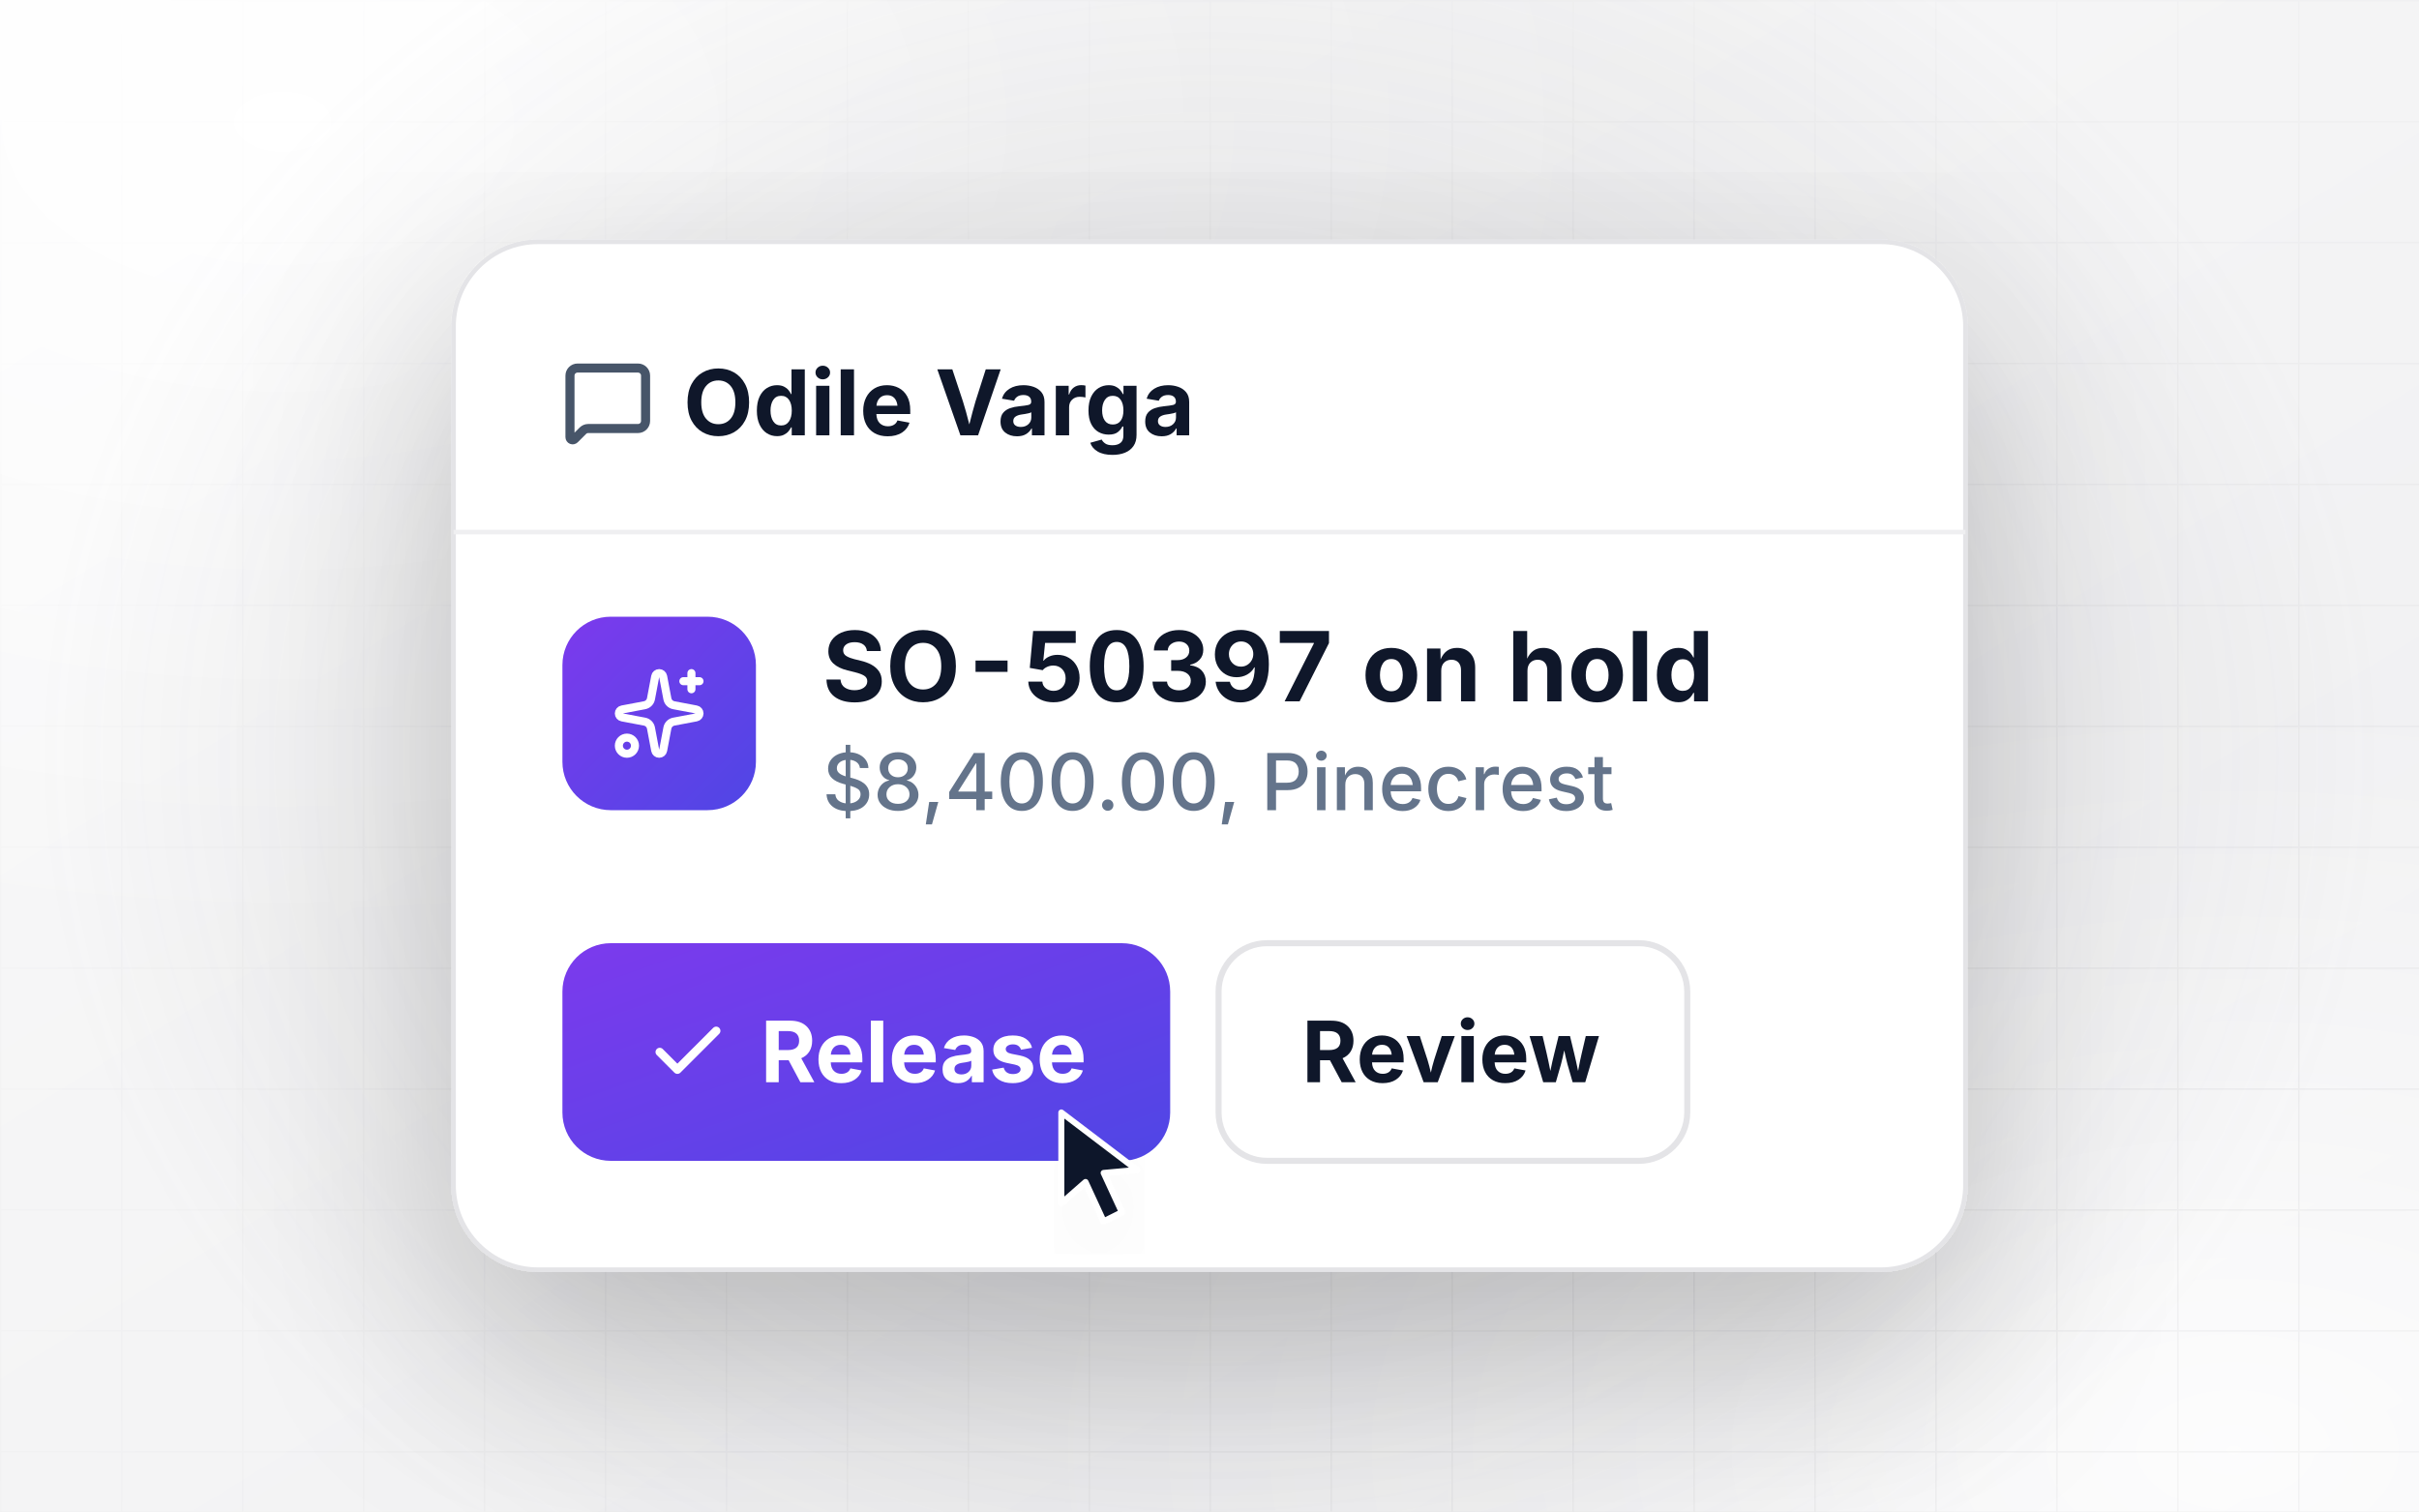
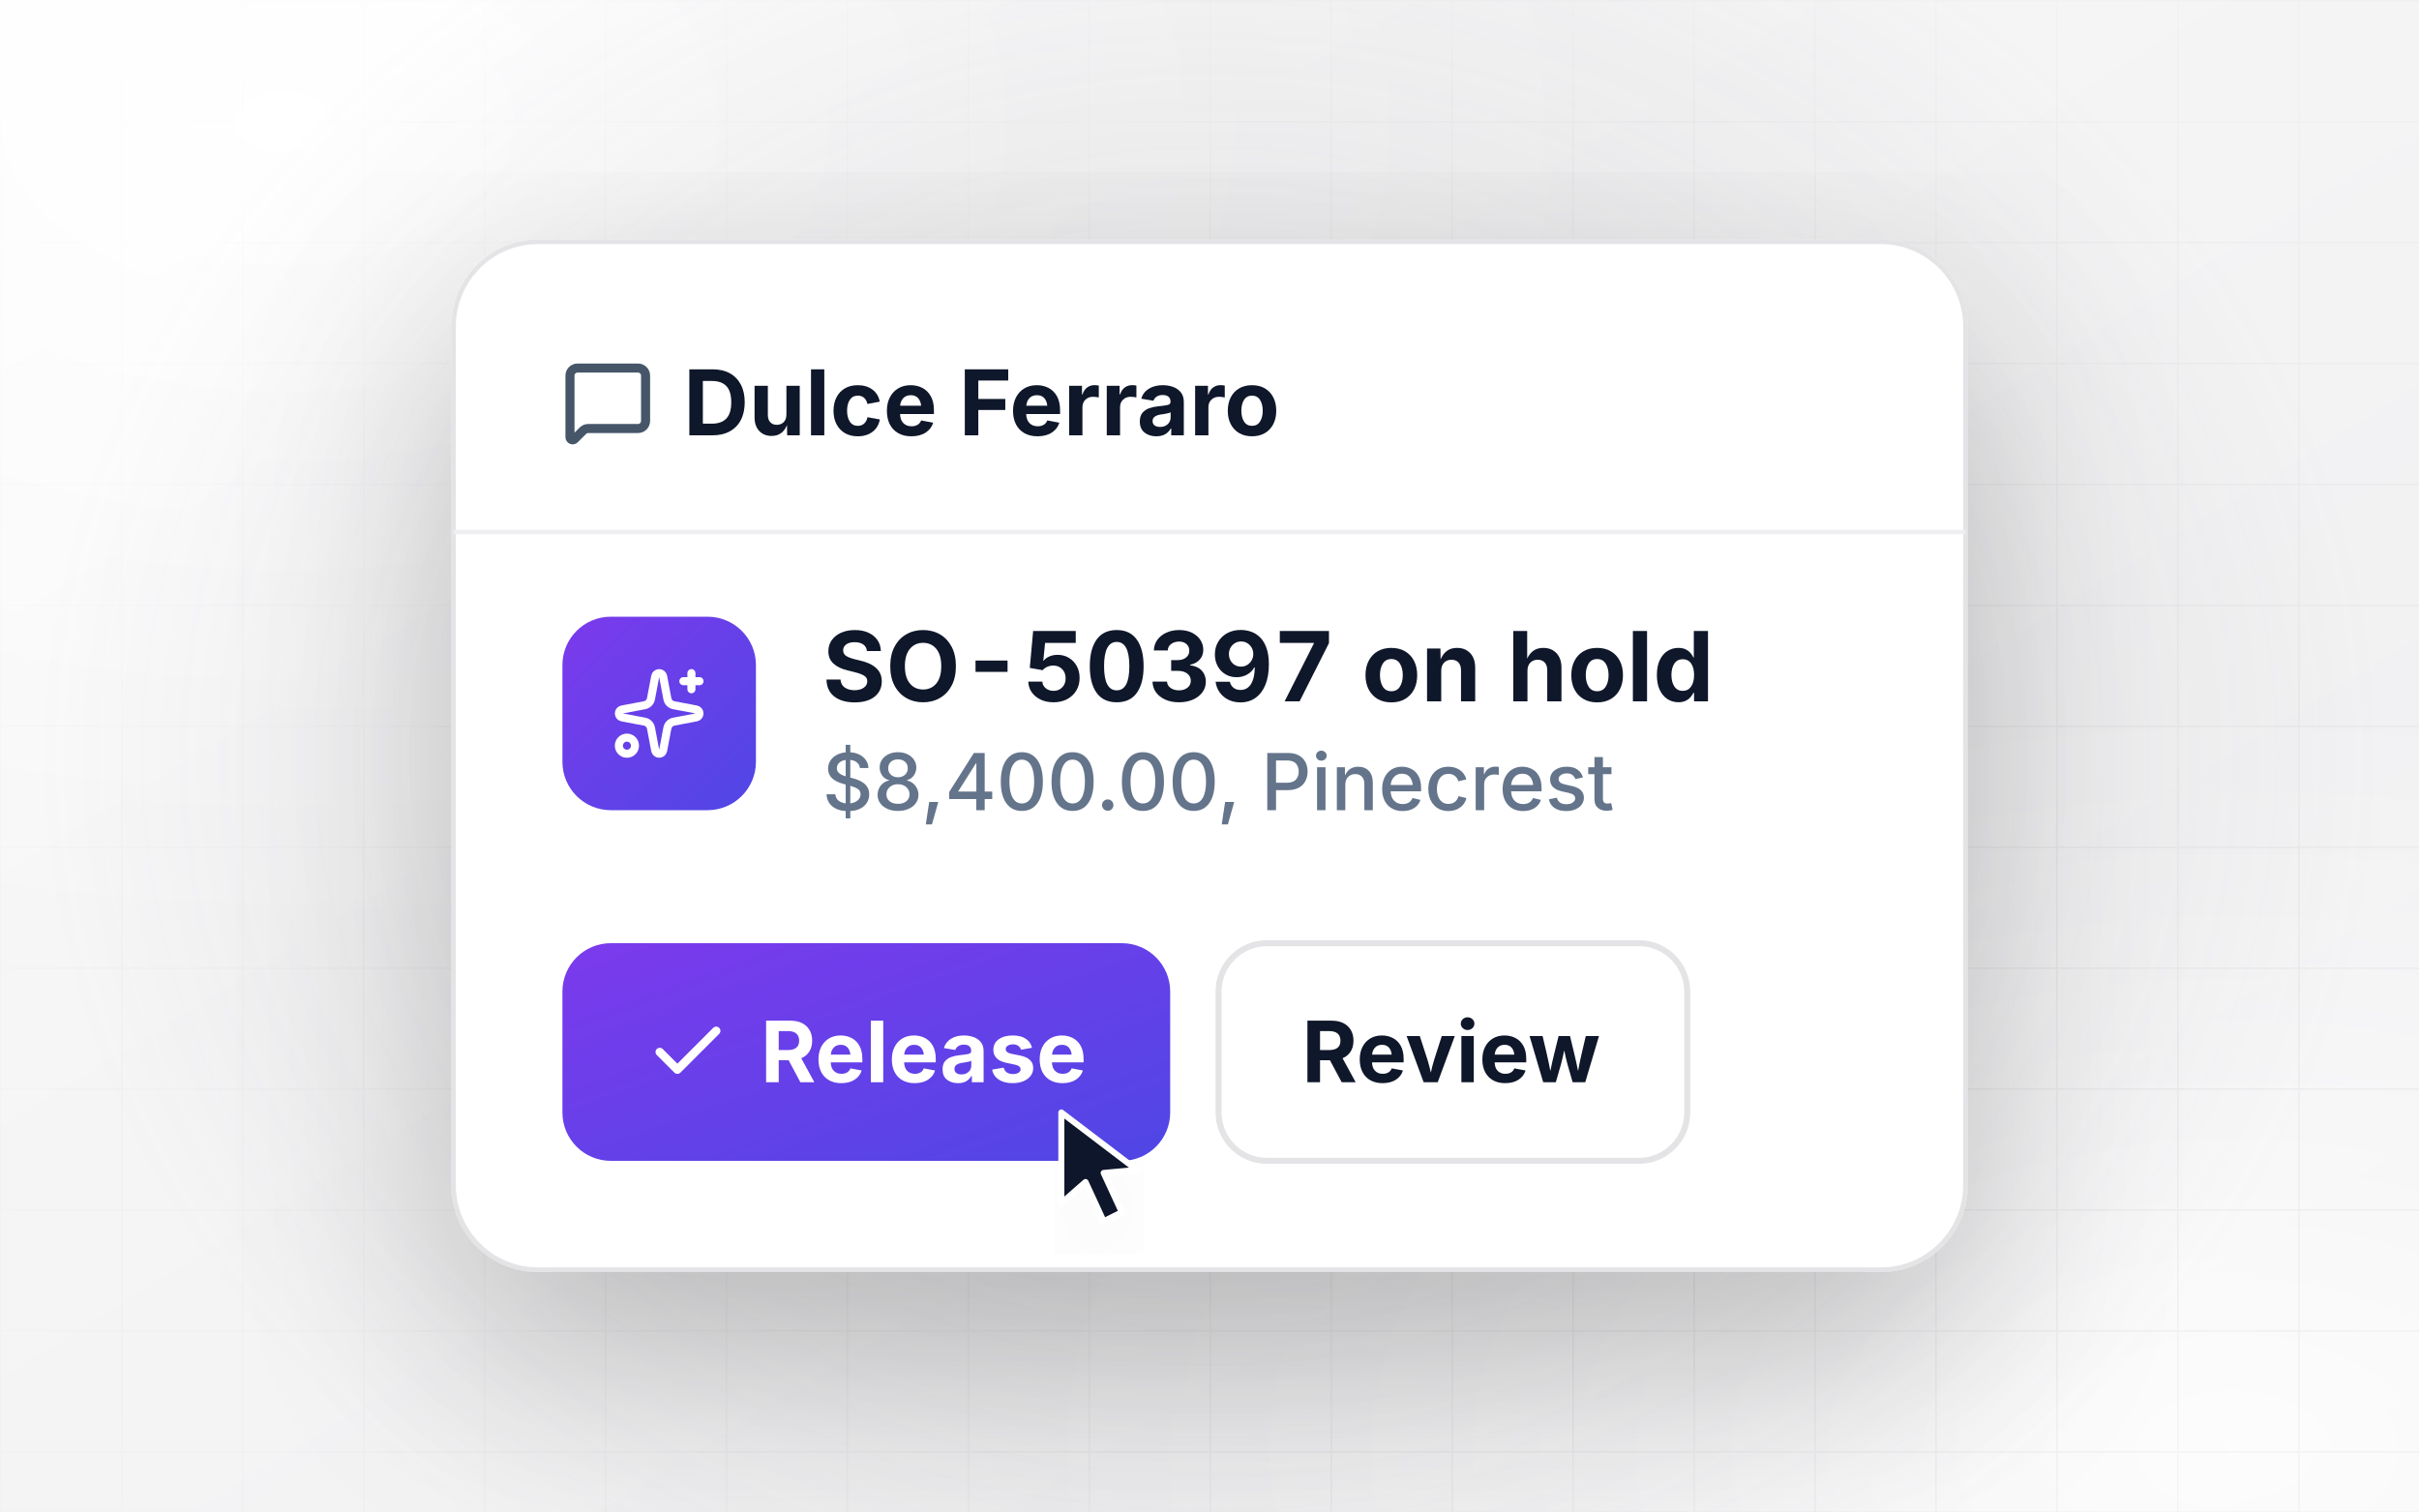
<svg xmlns="http://www.w3.org/2000/svg" xmlns:xlink="http://www.w3.org/1999/xlink" viewBox="0 0 800 500" width="800" height="500" role="img">
  <defs>
    <linearGradient id="bg" x1="0" y1="0" x2="1" y2="1">
      <stop offset="0" stop-color="#FAFAFA" />
      <stop offset="1" stop-color="#EEEEF0" />
    </linearGradient>
    <radialGradient id="glowA" cx="0.12" cy="0.08" r="0.55">
      <stop offset="0" stop-color="#FFFFFF" stop-opacity="0.95" />
      <stop offset="1" stop-color="#FFFFFF" stop-opacity="0" />
    </radialGradient>
    <radialGradient id="glowB" cx="0.92" cy="0.96" r="0.5">
      <stop offset="0" stop-color="#FFFFFF" stop-opacity="0.85" />
      <stop offset="1" stop-color="#FFFFFF" stop-opacity="0" />
    </radialGradient>
    <linearGradient id="gAcc" x1="0" y1="0" x2="1" y2="1">
      <stop offset="0" stop-color="#7C3AED" />
      <stop offset="1" stop-color="#4F46E5" />
    </linearGradient>
    <linearGradient id="gStroke" x1="0" y1="0" x2="1" y2="0">
      <stop offset="0" stop-color="#A78BFA" />
      <stop offset="1" stop-color="#818CF8" />
    </linearGradient>
    <pattern id="grid" width="40" height="40" patternUnits="userSpaceOnUse">
      <path d="M40 0H0V40" fill="none" stroke="#52525B" stroke-opacity="0.07" stroke-width="1" />
    </pattern>
    <radialGradient id="fade" cx="0.5" cy="0.45" r="0.65">
      <stop offset="0" stop-color="#fff" stop-opacity="1" />
      <stop offset="1" stop-color="#fff" stop-opacity="0" />
    </radialGradient>
    <mask id="gridMask">
      <rect width="1200" height="800" fill="url(#fade)" />
    </mask>
    <filter id="e1" x="-10%" y="-10%" width="120%" height="140%">
      <feDropShadow dx="0" dy="1" stdDeviation="1.2" flood-color="#0F172A" flood-opacity="0.07" />
      <feDropShadow dx="0" dy="12" stdDeviation="18" flood-color="#18181B" flood-opacity="0.08" />
    </filter>
    <filter id="e2" x="-15%" y="-15%" width="130%" height="160%">
      <feDropShadow dx="0" dy="2" stdDeviation="3" flood-color="#0F172A" flood-opacity="0.10" />
      <feDropShadow dx="0" dy="28" stdDeviation="34" flood-color="#18181B" flood-opacity="0.20" />
    </filter>
    <radialGradient id="spot" cx="0.5" cy="0.5" r="0.5">
      <stop offset="0" stop-color="#71717A" stop-opacity="0.24" />
      <stop offset="1" stop-color="#71717A" stop-opacity="0" />
    </radialGradient>
+     <path id="g700_D" d="M659 0H135V1490H664Q888 1490 1049.5 1400.5Q1211 1311 1298.0 1144.5Q1385 978 1385 746Q1385 513 1298.0 346.0Q1211 179 1048.0 89.5Q885 0 659 0ZM440 263H644Q859 263 970.0 379.0Q1081 495 1081 746Q1081 996 970.5 1111.5Q860 1227 646 1227H440Z" />
+     <path id="g700_u" d="M513 -14Q339 -14 233.5 98.0Q128 210 128 407V1118H428V459Q428 355 482.0 296.0Q536 237 630 237Q726 237 786.5 298.5Q847 360 847 471V1118H1148V0H864L860 232Q813 113 726.5 49.5Q640 -14 513 -14Z" />
+     <path id="g700_l" d="M428 1490V0H128V1490Z" />
+     <path id="g700_c" d="M628 -22Q459 -22 336.5 50.5Q214 123 147.5 252.5Q81 382 81 554Q81 727 147.5 857.0Q214 987 336.5 1059.5Q459 1132 628 1132Q827 1132 960.0 1032.5Q1093 933 1125 760L846 708Q827 795 772.5 845.5Q718 896 631 896Q511 896 449.0 801.5Q387 707 387 555Q387 405 449.0 309.5Q511 214 631 214Q718 214 774.0 266.5Q830 319 848 409L1127 358Q1095 181 962.0 79.5Q829 -22 628 -22Z" />
+     <path id="g700_e" d="M633 -22Q462 -22 338.0 48.0Q214 118 147.5 247.0Q81 376 81 553Q81 726 147.5 856.0Q214 986 334.5 1059.0Q455 1132 618 1132Q764 1132 883.0 1070.0Q1002 1008 1072.5 882.0Q1143 756 1143 565V481H378Q383 344 454.0 274.0Q525 204 638 204Q717 204 773.5 237.5Q830 271 854 336L1126 285Q1085 146 956.5 62.0Q828 -22 633 -22ZM380 669H854Q843 778 784.0 842.0Q725 906 621 906Q513 906 451.0 839.5Q389 773 380 669Z" />
+     <path id="g700_F" d="M135 0V1490H1115V1237H440V821H1049V572H440V0Z" />
+     <path id="g700_r" d="M128 0V1118H418V923H430Q461 1026 533.5 1079.5Q606 1133 700 1133Q751 1133 797 1123V855Q777 861 738.5 865.5Q700 870 667 870Q563 870 495.5 805.0Q428 740 428 636V0Z" />
+     <path id="g700_a" d="M440 -22Q280 -22 174.0 62.5Q68 147 68 313Q68 438 128.0 509.0Q188 580 284.0 613.0Q380 646 490 656Q634 670 697.5 685.5Q761 701 761 756V761Q761 832 715.5 871.0Q670 910 586 910Q499 910 446.0 872.5Q393 835 375 781L100 827Q143 972 271.5 1052.0Q400 1132 587 1132Q707 1132 815.5 1094.0Q924 1056 992.5 972.5Q1061 889 1061 753V0H777V155H767Q726 77 645.0 27.5Q564 -22 440 -22ZM525 189Q630 189 696.5 250.0Q763 311 763 400V521Q745 508 704.5 498.5Q664 489 619.0 481.5Q574 474 541 470Q458 458 407.0 423.0Q356 388 356 321Q356 256 403.5 222.5Q451 189 525 189Z" />
+     <path id="g700_o" d="M628 -22Q460 -22 337.0 50.5Q214 123 147.5 252.5Q81 382 81 554Q81 727 147.5 857.0Q214 987 337.0 1059.5Q460 1132 628 1132Q796 1132 919.0 1059.5Q1042 987 1108.5 857.0Q1175 727 1175 554Q1175 382 1108.5 252.5Q1042 123 919.0 50.5Q796 -22 628 -22ZM628 214Q748 214 809.0 311.0Q870 408 870 555Q870 703 809.0 799.5Q748 896 628 896Q508 896 447.5 799.5Q387 703 387 555Q387 408 447.5 311.0Q508 214 628 214Z" />
+     <path id="g700_S" d="M681 -22Q412 -22 251.5 101.5Q91 225 85 462H382Q390 349 472.5 292.5Q555 236 678 236Q800 236 874.5 288.5Q949 341 949 426Q949 503 881.5 544.0Q814 585 692 615L528 656Q339 702 232.0 800.5Q125 899 125 1061Q125 1196 197.5 1297.0Q270 1398 396.5 1454.0Q523 1510 685 1510Q850 1510 973.0 1453.5Q1096 1397 1165.0 1296.5Q1234 1196 1236 1065H941Q933 1155 864.5 1204.0Q796 1253 682 1253Q565 1253 501.5 1204.5Q438 1156 438 1081Q438 998 509.5 957.0Q581 916 676 893L811 860Q936 831 1037.0 776.5Q1138 722 1197.0 635.5Q1256 549 1256 424Q1256 221 1104.5 99.5Q953 -22 681 -22Z" />
    <path id="g700_O" d="M789 -20Q592 -20 434.5 70.0Q277 160 185.5 331.0Q94 502 94 744Q94 987 185.5 1158.5Q277 1330 434.5 1420.0Q592 1510 789 1510Q987 1510 1144.0 1420.0Q1301 1330 1392.5 1158.5Q1484 987 1484 744Q1484 501 1392.5 330.5Q1301 160 1144.0 70.0Q987 -20 789 -20ZM789 251Q963 251 1068.5 377.5Q1174 504 1174 744Q1174 985 1068.5 1112.0Q963 1239 789 1239Q616 1239 510.0 1111.5Q404 984 404 744Q404 505 510.0 378.0Q616 251 789 251Z" />
-     <path id="g700_d" d="M537 -19Q408 -19 305.0 47.5Q202 114 141.5 242.5Q81 371 81 557Q81 748 143.0 876.0Q205 1004 308.0 1068.0Q411 1132 535 1132Q630 1132 693.0 1100.0Q756 1068 794.5 1021.0Q833 974 853 930H863V1490H1163V0H868V179H853Q832 134 793.0 88.5Q754 43 691.0 12.0Q628 -19 537 -19ZM629 222Q743 222 806.0 314.0Q869 406 869 558Q869 710 806.5 801.0Q744 892 629 892Q511 892 450.0 798.5Q389 705 389 558Q389 410 450.5 316.0Q512 222 629 222Z" />
-     <path id="g700_i" d="M128 0V1118H428V0ZM278 1264Q210 1264 162.0 1309.0Q114 1354 114 1418Q114 1482 162.0 1527.0Q210 1572 278 1572Q346 1572 394.5 1527.0Q443 1482 443 1418Q443 1354 394.5 1309.0Q346 1264 278 1264Z" />
-     <path id="g700_l" d="M428 1490V0H128V1490Z" />
-     <path id="g700_e" d="M633 -22Q462 -22 338.0 48.0Q214 118 147.5 247.0Q81 376 81 553Q81 726 147.5 856.0Q214 986 334.5 1059.0Q455 1132 618 1132Q764 1132 883.0 1070.0Q1002 1008 1072.5 882.0Q1143 756 1143 565V481H378Q383 344 454.0 274.0Q525 204 638 204Q717 204 773.5 237.5Q830 271 854 336L1126 285Q1085 146 956.5 62.0Q828 -22 633 -22ZM380 669H854Q843 778 784.0 842.0Q725 906 621 906Q513 906 451.0 839.5Q389 773 380 669Z" />
-     <path id="g700_V" d="M571 0 49 1490H388L626 771Q662 659 698.0 528.0Q734 397 772 246Q810 398 844.5 528.0Q879 658 913 771L1143 1490H1480L970 0Z" />
-     <path id="g700_a" d="M440 -22Q280 -22 174.0 62.5Q68 147 68 313Q68 438 128.0 509.0Q188 580 284.0 613.0Q380 646 490 656Q634 670 697.5 685.5Q761 701 761 756V761Q761 832 715.5 871.0Q670 910 586 910Q499 910 446.0 872.5Q393 835 375 781L100 827Q143 972 271.5 1052.0Q400 1132 587 1132Q707 1132 815.5 1094.0Q924 1056 992.5 972.5Q1061 889 1061 753V0H777V155H767Q726 77 645.0 27.5Q564 -22 440 -22ZM525 189Q630 189 696.5 250.0Q763 311 763 400V521Q745 508 704.5 498.5Q664 489 619.0 481.5Q574 474 541 470Q458 458 407.0 423.0Q356 388 356 321Q356 256 403.5 222.5Q451 189 525 189Z" />
-     <path id="g700_r" d="M128 0V1118H418V923H430Q461 1026 533.5 1079.5Q606 1133 700 1133Q751 1133 797 1123V855Q777 861 738.5 865.5Q700 870 667 870Q563 870 495.5 805.0Q428 740 428 636V0Z" />
-     <path id="g700_g" d="M625 -442Q415 -442 287.0 -365.0Q159 -288 122 -168L380 -96Q401 -143 457.5 -183.5Q514 -224 623 -224Q737 -224 803.0 -171.5Q869 -119 869 -8V198H846Q815 130 743.5 73.0Q672 16 536 16Q410 16 307.0 75.0Q204 134 142.5 255.0Q81 376 81 561Q81 750 143.5 877.0Q206 1004 309.5 1068.0Q413 1132 537 1132Q631 1132 695.0 1100.0Q759 1068 798.5 1021.0Q838 974 858 930H871V1118H1166V9Q1166 -142 1096.5 -242.5Q1027 -343 904.5 -392.5Q782 -442 625 -442ZM630 244Q745 244 807.5 328.5Q870 413 870 563Q870 712 808.0 802.0Q746 892 630 892Q512 892 450.5 799.5Q389 707 389 563Q389 416 451.0 330.0Q513 244 630 244Z" />
-     <path id="g700_S" d="M681 -22Q412 -22 251.5 101.5Q91 225 85 462H382Q390 349 472.5 292.5Q555 236 678 236Q800 236 874.5 288.5Q949 341 949 426Q949 503 881.5 544.0Q814 585 692 615L528 656Q339 702 232.0 800.5Q125 899 125 1061Q125 1196 197.5 1297.0Q270 1398 396.5 1454.0Q523 1510 685 1510Q850 1510 973.0 1453.5Q1096 1397 1165.0 1296.5Q1234 1196 1236 1065H941Q933 1155 864.5 1204.0Q796 1253 682 1253Q565 1253 501.5 1204.5Q438 1156 438 1081Q438 998 509.5 957.0Q581 916 676 893L811 860Q936 831 1037.0 776.5Q1138 722 1197.0 635.5Q1256 549 1256 424Q1256 221 1104.5 99.5Q953 -22 681 -22Z" />
    <path id="g700_hyphen_case_tf" d="M999 864V624H321V864Z" />
    <path id="g700_five_tf" d="M648 -20Q495 -20 375.5 36.5Q256 93 186.5 192.0Q117 291 113 418H411Q415 331 484.0 276.5Q553 222 648 222Q760 222 832.0 296.0Q904 370 904 488Q904 607 830.5 682.5Q757 758 643 758Q576 758 514.5 731.0Q453 704 419 660L145 708L216 1490H1118V1238H469L431 861H439Q479 915 557.5 950.0Q636 985 732 985Q867 985 972.5 922.0Q1078 859 1139.0 748.5Q1200 638 1200 495Q1200 345 1130.5 229.0Q1061 113 936.5 46.5Q812 -20 648 -20Z" />
    <path id="g700_zero_tf" d="M662 -20Q379 -20 235.5 181.0Q92 382 92 744Q92 1106 236.0 1308.0Q380 1510 662 1510Q943 1510 1087.0 1307.5Q1231 1105 1231 744Q1231 382 1088.0 181.0Q945 -20 662 -20ZM662 233Q929 233 929 744Q929 1258 662 1258Q394 1258 394 744Q394 233 662 233Z" />
    <path id="g700_three_tf" d="M655 -20Q493 -20 367.5 35.5Q242 91 169.5 190.0Q97 289 95 418H402Q406 334 478.0 283.5Q550 233 656 233Q766 233 836.0 289.5Q906 346 906 437Q906 529 832.0 587.5Q758 646 628 646H490V873H628Q737 873 805.5 928.0Q874 983 874 1073Q874 1159 814.5 1212.5Q755 1266 658 1266Q561 1266 490.5 1215.0Q420 1164 418 1077H124Q126 1204 197.0 1302.0Q268 1400 388.5 1455.0Q509 1510 660 1510Q813 1510 928.0 1454.0Q1043 1398 1106.5 1303.0Q1170 1208 1170 1092Q1170 966 1092.5 882.5Q1015 799 891 775V764Q1054 743 1139.0 649.5Q1224 556 1224 417Q1224 290 1151.0 191.5Q1078 93 949.5 36.5Q821 -20 655 -20Z" />
    <path id="g700_nine_tf" d="M633 -22Q486 -22 372.5 36.0Q259 94 190.0 193.0Q121 292 106 415H408Q426 335 485.0 288.0Q544 241 633 241Q780 241 857.5 370.0Q935 499 935 720H925Q874 623 773.5 567.0Q673 511 551 511Q418 511 314.5 573.0Q211 635 151.0 744.0Q91 853 91 993Q91 1143 161.0 1261.0Q231 1379 355.5 1446.0Q480 1513 646 1512Q758 1511 863.5 1473.0Q969 1435 1052.5 1350.0Q1136 1265 1185.0 1125.5Q1234 986 1234 781Q1234 530 1160.0 350.0Q1086 170 951.0 74.0Q816 -22 633 -22ZM644 735Q717 735 776.0 771.5Q835 808 869.5 868.5Q904 929 904 1003Q904 1075 870.5 1135.0Q837 1195 779.0 1231.5Q721 1268 646 1268Q573 1268 514.5 1232.5Q456 1197 422.0 1136.5Q388 1076 388 1001Q388 888 460.5 811.5Q533 735 644 735Z" />
    <path id="g700_seven_tf" d="M243 0 863 1228V1238H141V1490H1182V1234L560 0Z" />
-     <path id="g700_o" d="M628 -22Q460 -22 337.0 50.5Q214 123 147.5 252.5Q81 382 81 554Q81 727 147.5 857.0Q214 987 337.0 1059.5Q460 1132 628 1132Q796 1132 919.0 1059.5Q1042 987 1108.5 857.0Q1175 727 1175 554Q1175 382 1108.5 252.5Q1042 123 919.0 50.5Q796 -22 628 -22ZM628 214Q748 214 809.0 311.0Q870 408 870 555Q870 703 809.0 799.5Q748 896 628 896Q508 896 447.5 799.5Q387 703 387 555Q387 408 447.5 311.0Q508 214 628 214Z" />
    <path id="g700_n" d="M428 647V0H128V1118H411L415 887Q462 1004 548.0 1068.0Q634 1132 763 1132Q937 1132 1042.0 1020.0Q1147 908 1147 711V0H847V659Q847 763 793.5 822.0Q740 881 645 881Q549 881 488.5 819.5Q428 758 428 647Z" />
    <path id="g700_h" d="M428 647V0H128V1490H422V904Q471 1013 555.0 1072.5Q639 1132 763 1132Q937 1132 1042.5 1020.0Q1148 908 1148 711V0H847V659Q847 763 793.5 822.0Q740 881 645 881Q549 881 488.5 819.5Q428 758 428 647Z" />
+     <path id="g700_d" d="M537 -19Q408 -19 305.0 47.5Q202 114 141.5 242.5Q81 371 81 557Q81 748 143.0 876.0Q205 1004 308.0 1068.0Q411 1132 535 1132Q630 1132 693.0 1100.0Q756 1068 794.5 1021.0Q833 974 853 930H863V1490H1163V0H868V179H853Q832 134 793.0 88.5Q754 43 691.0 12.0Q628 -19 537 -19ZM629 222Q743 222 806.0 314.0Q869 406 869 558Q869 710 806.5 801.0Q744 892 629 892Q511 892 450.0 798.5Q389 705 389 558Q389 410 450.5 316.0Q512 222 629 222Z" />
    <path id="g500_dollar" d="M605 -212V-23Q380 -8 248.0 107.0Q116 222 106 414H335Q344 306 420.0 248.0Q496 190 605 178V667L535 687Q352 736 249.5 832.0Q147 928 147 1081Q147 1200 206.5 1291.0Q266 1382 369.0 1438.0Q472 1494 605 1507V1702H725V1508Q864 1499 969.0 1444.0Q1074 1389 1134.0 1299.5Q1194 1210 1197 1098H975Q965 1189 897.5 1243.5Q830 1298 725 1310V849L788 832Q859 814 934.5 783.5Q1010 753 1074.0 704.5Q1138 656 1177.5 584.5Q1217 513 1217 412Q1217 233 1088.5 112.5Q960 -8 725 -23V-212ZM725 178Q843 192 917.5 255.5Q992 319 992 415Q992 509 915.5 556.0Q839 603 725 635ZM605 881V1308Q498 1293 436.5 1235.0Q375 1177 375 1094Q375 1031 410.0 989.5Q445 948 498.0 922.5Q551 897 605 881Z" />
    <path id="g500_eight" d="M644 -20Q487 -20 367.5 34.0Q248 88 180.5 182.0Q113 276 113 397Q113 491 152.0 571.0Q191 651 259.5 704.5Q328 758 414 773V781Q301 808 234.0 900.5Q167 993 167 1113Q167 1227 228.5 1316.5Q290 1406 398.0 1458.0Q506 1510 644 1510Q781 1510 888.5 1458.0Q996 1406 1058.5 1316.5Q1121 1227 1121 1113Q1121 993 1053.0 900.5Q985 808 876 781V773Q959 758 1027.5 704.5Q1096 651 1136.5 571.0Q1177 491 1177 397Q1177 276 1108.5 182.0Q1040 88 920.0 34.0Q800 -20 644 -20ZM644 165Q781 165 862.5 233.0Q944 301 944 412Q944 527 858.5 601.5Q773 676 644 676Q513 676 428.0 602.0Q343 528 343 412Q343 301 424.0 233.0Q505 165 644 165ZM644 857Q754 857 826.5 922.0Q899 987 899 1092Q899 1197 828.0 1260.0Q757 1323 644 1323Q529 1323 459.0 1260.0Q389 1197 389 1092Q389 987 460.0 922.0Q531 857 644 857Z" />
    <path id="g500_comma" d="M125 -371 213 214H450L285 -371Z" />
    <path id="g500_four" d="M114 290V474L756 1490H1038V484H1234V290H1038V0H819V290ZM821 484V1219H809L352 496V484Z" />
    <path id="g500_zero" d="M661 -20Q401 -20 257.0 180.0Q113 380 113 744Q113 1106 257.5 1308.0Q402 1510 661 1510Q920 1510 1064.5 1308.0Q1209 1106 1209 744Q1209 381 1065.5 180.5Q922 -20 661 -20ZM661 175Q816 175 899.5 324.0Q983 473 983 744Q983 1016 899.5 1166.0Q816 1316 661 1316Q506 1316 422.0 1165.5Q338 1015 338 744Q338 473 422.0 324.0Q506 175 661 175Z" />
    <path id="g500_period" d="M311 -15Q249 -15 206.0 27.5Q163 70 163 132Q163 194 206.0 237.0Q249 280 311 280Q373 280 415.5 237.0Q458 194 458 132Q458 70 415.5 27.5Q373 -15 311 -15Z" />
    <path id="g500_P" d="M165 0V1490H699Q871 1490 986.0 1426.5Q1101 1363 1158.0 1253.5Q1215 1144 1215 1006Q1215 868 1157.5 758.5Q1100 649 985.0 585.5Q870 522 697 522H393V0ZM393 715H675Q839 715 911.5 797.5Q984 880 984 1006Q984 1132 911.5 1213.5Q839 1295 673 1295H393Z" />
    <path id="g500_i" d="M148 0V1118H368V0ZM259 1289Q202 1289 161.5 1327.0Q121 1365 121 1419Q121 1474 161.5 1512.0Q202 1550 259 1550Q316 1550 357.0 1512.0Q398 1474 398 1419Q398 1365 357.0 1327.0Q316 1289 259 1289Z" />
    <path id="g500_n" d="M368 662V0H148V1118H358L359 903Q411 1021 498.5 1076.5Q586 1132 704 1132Q875 1132 979.5 1024.5Q1084 917 1084 710V0H864V683Q864 804 801.0 872.0Q738 940 628 940Q516 940 442.0 867.5Q368 795 368 662Z" />
    <path id="g500_e" d="M630 -23Q465 -23 345.0 48.0Q225 119 160.5 248.0Q96 377 96 551Q96 723 159.5 854.0Q223 985 339.0 1058.5Q455 1132 611 1132Q738 1132 852.5 1075.5Q967 1019 1038.5 895.5Q1110 772 1110 570V492H317Q323 330 409.0 244.5Q495 159 632 159Q724 159 790.5 199.0Q857 239 886 317L1093 268Q1053 137 931.0 57.0Q809 -23 630 -23ZM318 656H892Q880 788 809.5 869.0Q739 950 612 950Q480 950 403.5 863.5Q327 777 318 656Z" />
    <path id="g500_c" d="M618 -23Q460 -23 343.0 49.0Q226 121 161.0 250.5Q96 380 96 553Q96 727 161.0 857.5Q226 988 343.0 1060.0Q460 1132 618 1132Q792 1132 918.5 1044.5Q1045 957 1086 802L877 752Q854 839 787.5 892.5Q721 946 619 946Q518 946 451.5 893.0Q385 840 352.5 750.5Q320 661 320 553Q320 446 352.5 357.5Q385 269 451.5 216.0Q518 163 619 163Q723 163 791.0 218.5Q859 274 881 365L1089 315Q1048 157 921.0 67.0Q794 -23 618 -23Z" />
    <path id="g500_r" d="M148 0V1118H361V938H373Q403 1029 480.5 1081.5Q558 1134 656 1134Q677 1134 704.5 1132.0Q732 1130 749 1128V918Q737 921 703.0 925.5Q669 930 634 930Q519 930 443.5 859.5Q368 789 368 679V0Z" />
    <path id="g500_s" d="M549 -23Q367 -23 247.5 55.5Q128 134 98 283L305 326Q350 155 551 155Q658 155 720.5 199.5Q783 244 783 306Q783 412 626 447L438 490Q130 559 130 799Q130 899 185.5 974.0Q241 1049 338.5 1090.5Q436 1132 563 1132Q744 1132 847.0 1054.5Q950 977 986 853L789 810Q768 869 716.0 913.5Q664 958 565 958Q474 958 413.0 917.0Q352 876 352 813Q352 757 392.5 722.5Q433 688 525 667L705 627Q1010 558 1010 325Q1010 223 951.5 144.5Q893 66 789.0 21.5Q685 -23 549 -23Z" />
    <path id="g500_t" d="M626 1118V939H403V302Q403 235 431.5 203.5Q460 172 525 172Q543 172 570.5 176.0Q598 180 618 184L657 8Q622 -4 581.5 -9.5Q541 -15 503 -15Q351 -15 267.0 63.5Q183 142 183 284V939H20V1118H183V1384H403V1118Z" />
    <path id="g700_R" d="M135 0V1490H716Q970 1490 1109.5 1357.5Q1249 1225 1249 1005Q1249 852 1181.0 743.5Q1113 635 985 581L1302 0H964L680 532H440V0ZM440 779H660Q934 779 934 1005Q934 1118 866.5 1178.0Q799 1238 659 1238H440Z" />
    <path id="g700_s" d="M572 -22Q370 -22 238.5 64.0Q107 150 78 306L357 354Q400 198 581 198Q667 198 716.5 230.5Q766 263 766 313Q766 398 622 428L429 468Q107 534 107 785Q107 946 236.0 1039.0Q365 1132 577 1132Q776 1132 894.0 1051.0Q1012 970 1043 834L777 787Q759 844 711.0 880.5Q663 917 581 917Q507 917 457.0 885.5Q407 854 407 804Q407 762 439.5 732.5Q472 703 551 687L752 647Q1072 582 1072 345Q1072 235 1008.0 152.5Q944 70 831.0 24.0Q718 -22 572 -22Z" />
    <path id="g700_v" d="M443 0 31 1118H350L538 538Q561 463 580.5 387.0Q600 311 618 233Q635 311 653.5 386.5Q672 462 696 538L882 1118H1197L784 0Z" />
+     <path id="g700_i" d="M128 0V1118H428V0ZM278 1264Q210 1264 162.0 1309.0Q114 1354 114 1418Q114 1482 162.0 1527.0Q210 1572 278 1572Q346 1572 394.5 1527.0Q443 1482 443 1418Q443 1354 394.5 1309.0Q346 1264 278 1264Z" />
    <path id="g700_w" d="M361 0 31 1118H346L443 705Q463 612 487.0 505.0Q511 398 534 273Q557 395 582.5 502.5Q608 610 631 705L733 1118H1009L1109 705Q1130 610 1155.5 503.0Q1181 396 1205 272Q1226 396 1249.0 503.0Q1272 610 1294 705L1391 1118H1710L1378 0H1073L949 431Q928 503 908.5 593.0Q889 683 869 771Q850 683 830.0 592.5Q810 502 790 431L666 0Z" />
  </defs>
  <style>
.pulse{transform-box:fill-box;transform-origin:center;animation:pulse 2.4s cubic-bezier(.2,.7,.3,1) infinite}
@keyframes pulse{0%{transform:scale(1);opacity:.30}75%{transform:scale(2.1);opacity:0}100%{transform:scale(2.1);opacity:0}}
.caret{animation:blink 1.1s steps(1) infinite}
@keyframes blink{0%,55%{opacity:1}56%,100%{opacity:0}}
.press{transform-box:fill-box;transform-origin:0 0;animation:press 3.2s ease-in-out infinite}
@keyframes press{0%,58%,100%{transform:translate(0,0) scale(1)}66%{transform:translate(1.5px,2px) scale(.9)}74%{transform:translate(0,0) scale(1)}}
.ripple{transform-box:fill-box;transform-origin:center;opacity:0;animation:ripple 3.2s ease-out infinite}
@keyframes ripple{0%,62%{opacity:0;transform:scale(.4)}68%{opacity:.5}100%{opacity:0;transform:scale(2.4)}}
.sweep{animation:sweep 4.8s cubic-bezier(.45,0,.2,1) infinite}
@keyframes sweep{0%{transform:translateY(-470px);opacity:0}8%{opacity:1}72%{transform:translateY(0);opacity:1}100%{transform:translateY(0);opacity:1}}
.ring{transform-box:fill-box;transform-origin:50% 12%;animation:ring 4s ease-in-out infinite}
@keyframes ring{0%,70%,100%{transform:rotate(0)}74%{transform:rotate(14deg)}78%{transform:rotate(-12deg)}82%{transform:rotate(8deg)}86%{transform:rotate(-4deg)}90%{transform:rotate(0)}}
.glow{animation:glow 2.6s ease-in-out infinite}
@keyframes glow{0%,100%{opacity:1}50%{opacity:.45}}
.float{animation:float 6s ease-in-out infinite}
@keyframes float{0%,100%{transform:translateY(0)}50%{transform:translateY(-6px)}}
@media (prefers-reduced-motion: reduce){*{animation:none!important}}
</style>
  <rect width="800" height="500" fill="url(#bg)" />
  <rect width="800" height="500" fill="url(#glowA)" />
  <rect width="800" height="500" fill="url(#glowB)" />
  <rect width="800" height="500" fill="url(#grid)" mask="url(#gridMask)" />
  <ellipse cx="400.0" cy="250.0" rx="390.0" ry="323.0" fill="url(#spot)" />
  <rect x="150" y="80" width="500" height="340" rx="28" fill="#fff" stroke="#E4E4E7" stroke-width="1.5" filter="url(#e2)" />
  <g transform="translate(186 118) scale(1.25)" fill="none" stroke="#475569" stroke-width="2.4" stroke-linecap="round" stroke-linejoin="round">
    <path d="M22 17a2 2 0 0 1-2 2H6.828a2 2 0 0 0-1.414.586l-2.202 2.202A.71.71 0 0 1 2 21.286V5a2 2 0 0 1 2-2h16a2 2 0 0 1 2 2z" />
  </g>
  <g>
-     <use href="#g700_O" xlink:href="#g700_O" transform="translate(226.00 144.00) scale(0.01465 -0.01465)" fill="#0F172A" />
-     <use href="#g700_d" xlink:href="#g700_d" transform="translate(249.12 144.00) scale(0.01465 -0.01465)" fill="#0F172A" />
-     <use href="#g700_i" xlink:href="#g700_i" transform="translate(268.03 144.00) scale(0.01465 -0.01465)" fill="#0F172A" />
-     <use href="#g700_l" xlink:href="#g700_l" transform="translate(276.16 144.00) scale(0.01465 -0.01465)" fill="#0F172A" />
-     <use href="#g700_e" xlink:href="#g700_e" transform="translate(284.29 144.00) scale(0.01465 -0.01465)" fill="#0F172A" />
-     <use href="#g700_V" xlink:href="#g700_V" transform="translate(309.26 144.00) scale(0.01465 -0.01465)" fill="#0F172A" />
-     <use href="#g700_a" xlink:href="#g700_a" transform="translate(329.89 144.00) scale(0.01465 -0.01465)" fill="#0F172A" />
-     <use href="#g700_r" xlink:href="#g700_r" transform="translate(347.30 144.00) scale(0.01465 -0.01465)" fill="#0F172A" />
-     <use href="#g700_g" xlink:href="#g700_g" transform="translate(358.79 144.00) scale(0.01465 -0.01465)" fill="#0F172A" />
-     <use href="#g700_a" xlink:href="#g700_a" transform="translate(377.74 144.00) scale(0.01465 -0.01465)" fill="#0F172A" />
+     <use href="#g700_D" xlink:href="#g700_D" transform="translate(226.00 144.00) scale(0.01465 -0.01465)" fill="#0F172A" />
+     <use href="#g700_u" xlink:href="#g700_u" transform="translate(247.67 144.00) scale(0.01465 -0.01465)" fill="#0F172A" />
+     <use href="#g700_l" xlink:href="#g700_l" transform="translate(266.34 144.00) scale(0.01465 -0.01465)" fill="#0F172A" />
+     <use href="#g700_c" xlink:href="#g700_c" transform="translate(274.47 144.00) scale(0.01465 -0.01465)" fill="#0F172A" />
+     <use href="#g700_e" xlink:href="#g700_e" transform="translate(292.12 144.00) scale(0.01465 -0.01465)" fill="#0F172A" />
+     <use href="#g700_F" xlink:href="#g700_F" transform="translate(317.10 144.00) scale(0.01465 -0.01465)" fill="#0F172A" />
+     <use href="#g700_e" xlink:href="#g700_e" transform="translate(333.84 144.00) scale(0.01465 -0.01465)" fill="#0F172A" />
+     <use href="#g700_r" xlink:href="#g700_r" transform="translate(351.71 144.00) scale(0.01465 -0.01465)" fill="#0F172A" />
+     <use href="#g700_r" xlink:href="#g700_r" transform="translate(364.15 144.00) scale(0.01465 -0.01465)" fill="#0F172A" />
+     <use href="#g700_a" xlink:href="#g700_a" transform="translate(375.96 144.00) scale(0.01465 -0.01465)" fill="#0F172A" />
+     <use href="#g700_r" xlink:href="#g700_r" transform="translate(393.37 144.00) scale(0.01465 -0.01465)" fill="#0F172A" />
+     <use href="#g700_o" xlink:href="#g700_o" transform="translate(404.86 144.00) scale(0.01465 -0.01465)" fill="#0F172A" />
  </g>
  <line x1="150" y1="176" x2="650" y2="176" stroke="#EFEFF1" stroke-width="1.5" />
  <rect x="186" y="204" width="64" height="64" rx="16" fill="url(#gAcc)" />
  <g transform="translate(202 220) scale(1.3333)" fill="none" stroke="#fff" stroke-width="2" stroke-linecap="round" stroke-linejoin="round">
    <path d="M11.017 2.814a1 1 0 0 1 1.966 0l1.051 5.558a2 2 0 0 0 1.594 1.594l5.558 1.051a1 1 0 0 1 0 1.966l-5.558 1.051a2 2 0 0 0-1.594 1.594l-1.051 5.558a1 1 0 0 1-1.966 0l-1.051-5.558a2 2 0 0 0-1.594-1.594l-5.558-1.051a1 1 0 0 1 0-1.966l5.558-1.051a2 2 0 0 0 1.594-1.594z" />
    <path d="M20 2v4" />
    <path d="M22 4h-4" />
    <circle cx="4" cy="20" r="2" />
  </g>
  <g>
    <use href="#g700_S" xlink:href="#g700_S" transform="translate(272.00 232.00) scale(0.01562 -0.01562)" fill="#0F172A" />
    <use href="#g700_O" xlink:href="#g700_O" transform="translate(292.95 232.00) scale(0.01562 -0.01562)" fill="#0F172A" />
    <use href="#g700_hyphen_case_tf" xlink:href="#g700_hyphen_case_tf" transform="translate(317.61 232.00) scale(0.01562 -0.01562)" fill="#0F172A" />
    <use href="#g700_five_tf" xlink:href="#g700_five_tf" transform="translate(338.30 232.00) scale(0.01562 -0.01562)" fill="#0F172A" />
    <use href="#g700_zero_tf" xlink:href="#g700_zero_tf" transform="translate(358.98 232.00) scale(0.01562 -0.01562)" fill="#0F172A" />
    <use href="#g700_three_tf" xlink:href="#g700_three_tf" transform="translate(379.67 232.00) scale(0.01562 -0.01562)" fill="#0F172A" />
    <use href="#g700_nine_tf" xlink:href="#g700_nine_tf" transform="translate(400.36 232.00) scale(0.01562 -0.01562)" fill="#0F172A" />
    <use href="#g700_seven_tf" xlink:href="#g700_seven_tf" transform="translate(421.05 232.00) scale(0.01562 -0.01562)" fill="#0F172A" />
    <use href="#g700_o" xlink:href="#g700_o" transform="translate(450.33 232.00) scale(0.01562 -0.01562)" fill="#0F172A" />
    <use href="#g700_n" xlink:href="#g700_n" transform="translate(469.95 232.00) scale(0.01562 -0.01562)" fill="#0F172A" />
    <use href="#g700_h" xlink:href="#g700_h" transform="translate(498.47 232.00) scale(0.01562 -0.01562)" fill="#0F172A" />
    <use href="#g700_o" xlink:href="#g700_o" transform="translate(518.39 232.00) scale(0.01562 -0.01562)" fill="#0F172A" />
    <use href="#g700_l" xlink:href="#g700_l" transform="translate(538.02 232.00) scale(0.01562 -0.01562)" fill="#0F172A" />
    <use href="#g700_d" xlink:href="#g700_d" transform="translate(546.69 232.00) scale(0.01562 -0.01562)" fill="#0F172A" />
  </g>
  <g>
    <use href="#g500_dollar" xlink:href="#g500_dollar" transform="translate(272.00 268.00) scale(0.0127 -0.0127)" fill="#64748B" />
    <use href="#g500_eight" xlink:href="#g500_eight" transform="translate(288.80 268.00) scale(0.0127 -0.0127)" fill="#64748B" />
    <use href="#g500_comma" xlink:href="#g500_comma" transform="translate(304.59 268.00) scale(0.0127 -0.0127)" fill="#64748B" />
    <use href="#g500_four" xlink:href="#g500_four" transform="translate(312.47 268.00) scale(0.0127 -0.0127)" fill="#64748B" />
    <use href="#g500_zero" xlink:href="#g500_zero" transform="translate(329.54 268.00) scale(0.0127 -0.0127)" fill="#64748B" />
    <use href="#g500_zero" xlink:href="#g500_zero" transform="translate(346.32 268.00) scale(0.0127 -0.0127)" fill="#64748B" />
    <use href="#g500_period" xlink:href="#g500_period" transform="translate(362.40 268.00) scale(0.0127 -0.0127)" fill="#64748B" />
    <use href="#g500_zero" xlink:href="#g500_zero" transform="translate(369.59 268.00) scale(0.0127 -0.0127)" fill="#64748B" />
    <use href="#g500_zero" xlink:href="#g500_zero" transform="translate(386.37 268.00) scale(0.0127 -0.0127)" fill="#64748B" />
    <use href="#g500_comma" xlink:href="#g500_comma" transform="translate(402.46 268.00) scale(0.0127 -0.0127)" fill="#64748B" />
    <use href="#g500_P" xlink:href="#g500_P" transform="translate(417.01 268.00) scale(0.0127 -0.0127)" fill="#64748B" />
    <use href="#g500_i" xlink:href="#g500_i" transform="translate(433.69 268.00) scale(0.0127 -0.0127)" fill="#64748B" />
    <use href="#g500_n" xlink:href="#g500_n" transform="translate(440.24 268.00) scale(0.0127 -0.0127)" fill="#64748B" />
    <use href="#g500_e" xlink:href="#g500_e" transform="translate(455.88 268.00) scale(0.0127 -0.0127)" fill="#64748B" />
    <use href="#g500_c" xlink:href="#g500_c" transform="translate(471.15 268.00) scale(0.0127 -0.0127)" fill="#64748B" />
    <use href="#g500_r" xlink:href="#g500_r" transform="translate(486.16 268.00) scale(0.0127 -0.0127)" fill="#64748B" />
    <use href="#g500_e" xlink:href="#g500_e" transform="translate(495.72 268.00) scale(0.0127 -0.0127)" fill="#64748B" />
    <use href="#g500_s" xlink:href="#g500_s" transform="translate(510.99 268.00) scale(0.0127 -0.0127)" fill="#64748B" />
    <use href="#g500_t" xlink:href="#g500_t" transform="translate(524.99 268.00) scale(0.0127 -0.0127)" fill="#64748B" />
  </g>
  <rect x="186" y="312" width="201" height="72" rx="16" fill="url(#gAcc)" />
  <g transform="translate(213.5234 334.0) scale(1.1667)" fill="none" stroke="#fff" stroke-width="2.4" stroke-linecap="round" stroke-linejoin="round">
    <path d="M20 6 9 17l-5-5" />
  </g>
  <g>
    <use href="#g700_R" xlink:href="#g700_R" transform="translate(251.52 358.00) scale(0.01367 -0.01367)" fill="#fff" />
    <use href="#g700_e" xlink:href="#g700_e" transform="translate(269.57 358.00) scale(0.01367 -0.01367)" fill="#fff" />
    <use href="#g700_l" xlink:href="#g700_l" transform="translate(286.25 358.00) scale(0.01367 -0.01367)" fill="#fff" />
    <use href="#g700_e" xlink:href="#g700_e" transform="translate(293.84 358.00) scale(0.01367 -0.01367)" fill="#fff" />
    <use href="#g700_a" xlink:href="#g700_a" transform="translate(310.79 358.00) scale(0.01367 -0.01367)" fill="#fff" />
    <use href="#g700_s" xlink:href="#g700_s" transform="translate(327.05 358.00) scale(0.01367 -0.01367)" fill="#fff" />
    <use href="#g700_e" xlink:href="#g700_e" transform="translate(342.73 358.00) scale(0.01367 -0.01367)" fill="#fff" />
  </g>
  <rect x="403" y="312" width="155" height="72" rx="16" fill="#fff" stroke="#E4E4E7" stroke-width="2" />
  <g>
    <use href="#g700_R" xlink:href="#g700_R" transform="translate(430.54 358.00) scale(0.01367 -0.01367)" fill="#0F172A" />
    <use href="#g700_e" xlink:href="#g700_e" transform="translate(448.58 358.00) scale(0.01367 -0.01367)" fill="#0F172A" />
    <use href="#g700_v" xlink:href="#g700_v" transform="translate(464.76 358.00) scale(0.01367 -0.01367)" fill="#0F172A" />
    <use href="#g700_i" xlink:href="#g700_i" transform="translate(481.55 358.00) scale(0.01367 -0.01367)" fill="#0F172A" />
    <use href="#g700_e" xlink:href="#g700_e" transform="translate(489.13 358.00) scale(0.01367 -0.01367)" fill="#0F172A" />
    <use href="#g700_w" xlink:href="#g700_w" transform="translate(505.43 358.00) scale(0.01367 -0.01367)" fill="#0F172A" />
  </g>
  <circle class="ripple" cx="351" cy="368" r="14" fill="#7C3AED" />
  <g class="press">
    <g filter="url(#e1)">
      <path d="M351 368 l0 30 l8 -7 l6 13 l6 -3 l-6 -13 l11 -1 z" fill="#0F172A" stroke="#fff" stroke-width="2" stroke-linejoin="round" />
    </g>
  </g>
</svg>
